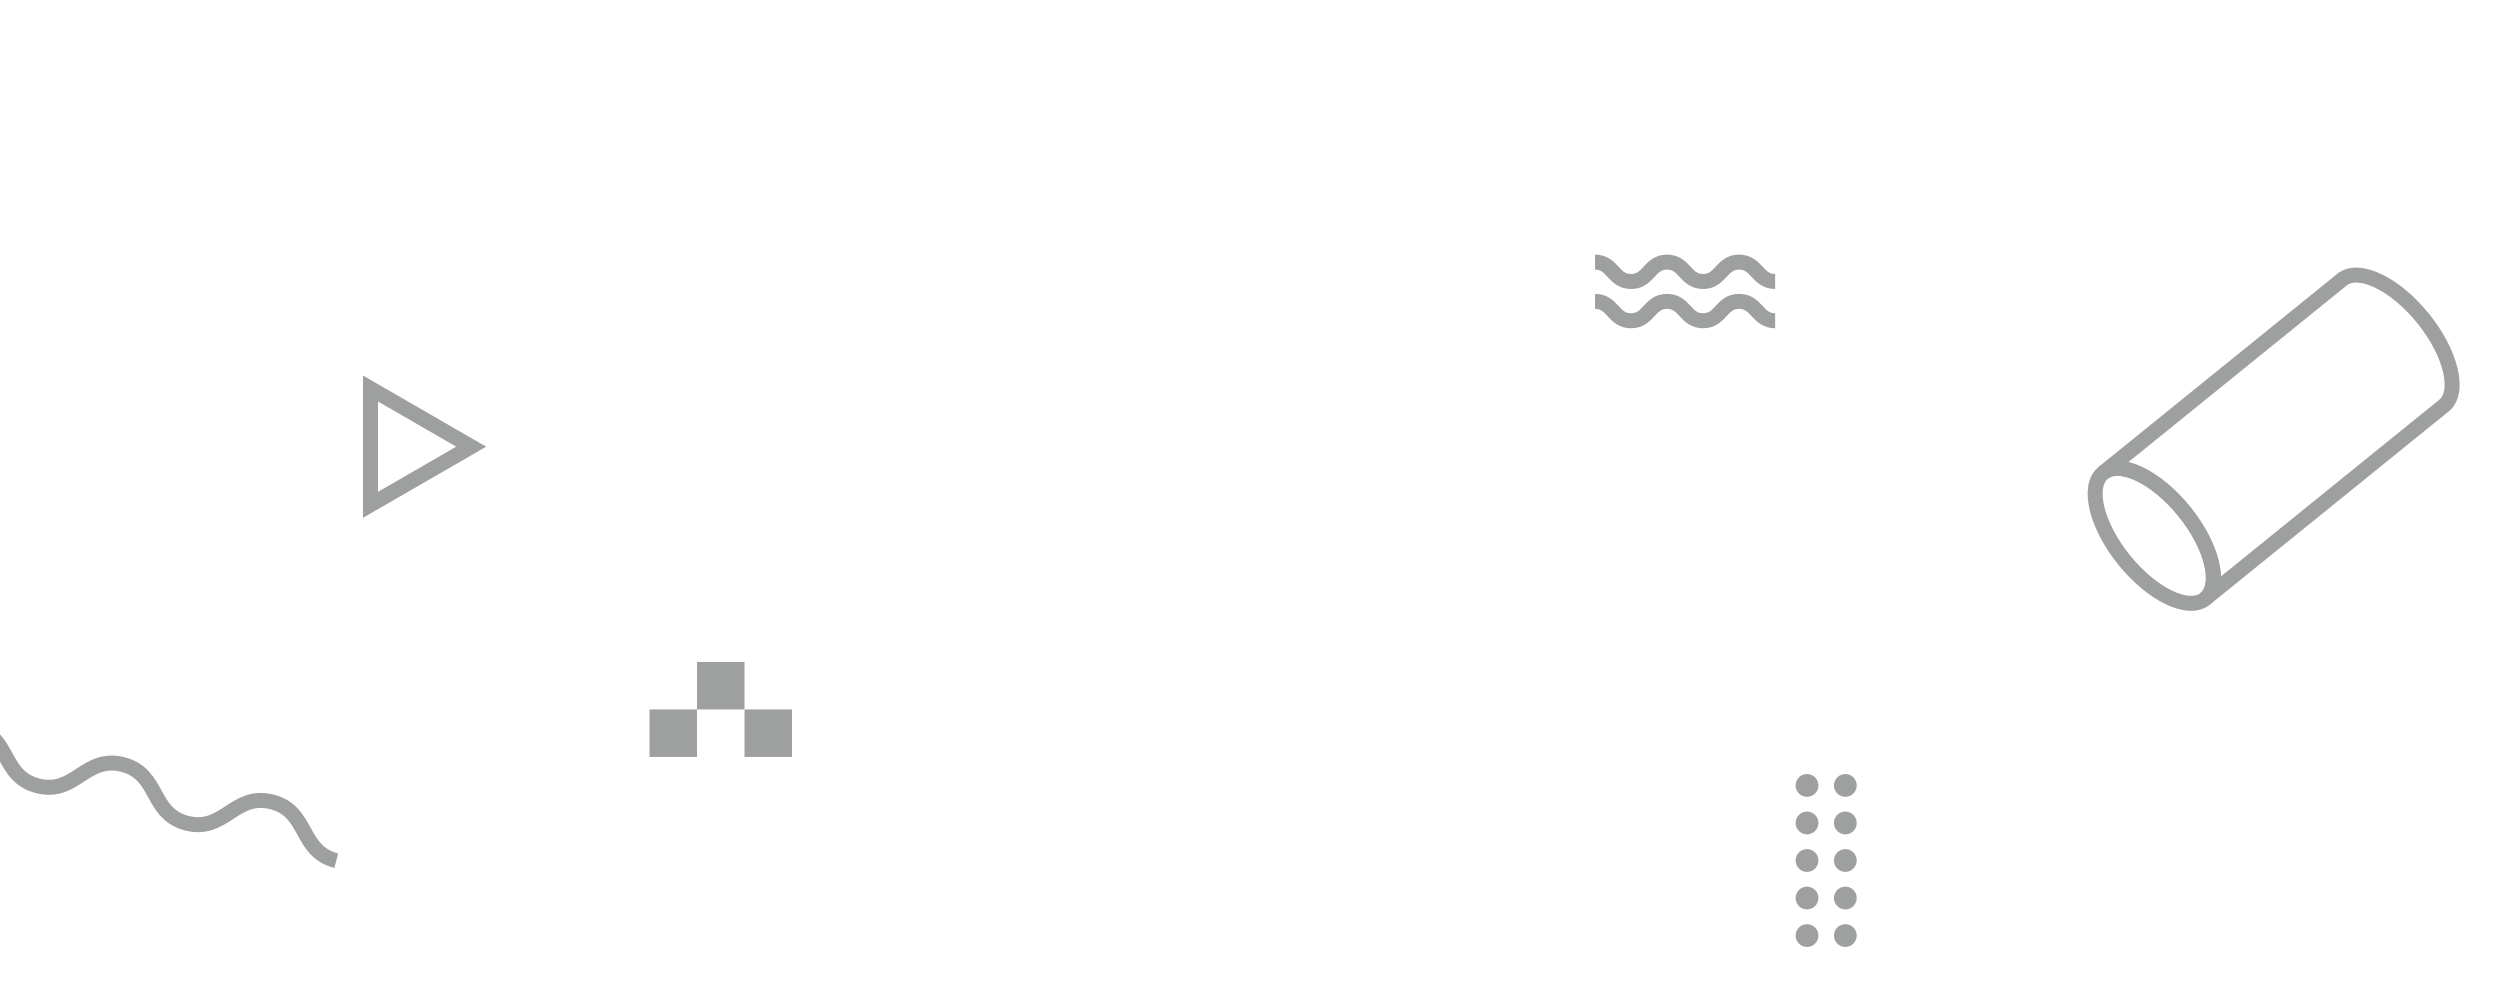
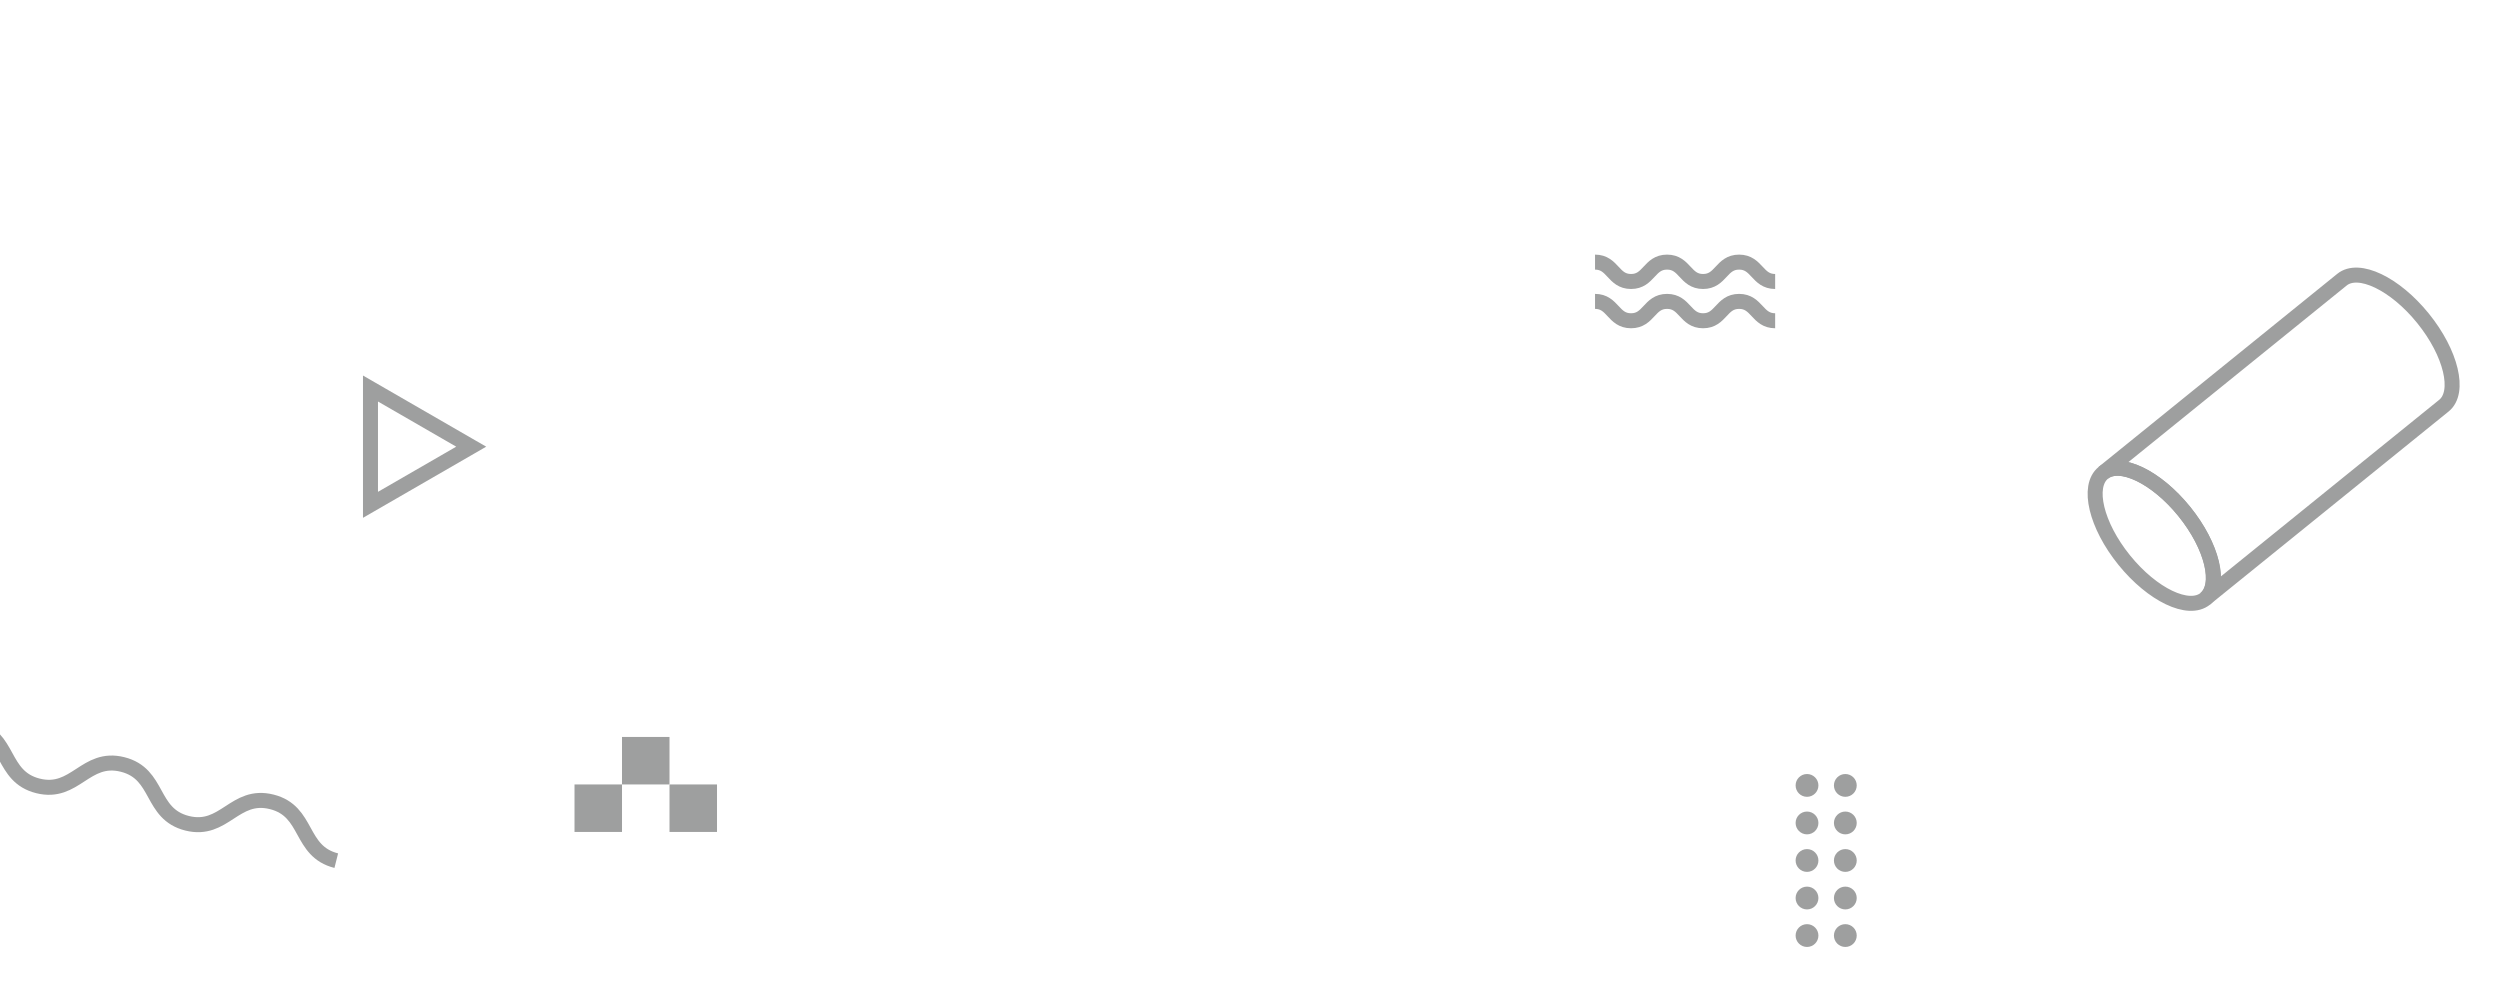
<svg xmlns="http://www.w3.org/2000/svg" width="100%" height="100%" viewBox="0 0 1000 400" version="1.1" xml:space="preserve" style="fill-rule:evenodd;clip-rule:evenodd;stroke-miterlimit:10;">
  <g transform="matrix(1,0,0,1,0,-357)">
    <g>
      <path d="M873.683,561.607C884.942,575.524 888.684,591.162 882.041,596.535L977.568,519.257C984.21,513.883 980.468,498.246 969.209,484.329C957.951,470.412 943.44,463.487 936.798,468.86L841.271,546.139C847.913,540.765 862.424,547.691 873.683,561.607Z" style="fill:none;fill-rule:nonzero;stroke:rgb(158,159,159);stroke-width:6px;" />
      <g transform="matrix(-0.6289,-0.7775,0.7775,-0.6289,959.403,1600.57)">
        <ellipse cx="861.656" cy="571.337" rx="32.412" ry="15.469" style="fill:none;stroke:rgb(158,159,159);stroke-width:6px;" />
      </g>
    </g>
    <path d="M-10.623,647.834C4.291,651.572 0.27,667.616 15.184,671.354C30.099,675.092 34.12,659.049 49.035,662.787C63.95,666.525 59.928,682.569 74.843,686.307C89.76,690.046 93.781,674.002 108.697,677.741C123.614,681.48 119.592,697.523 134.509,701.262" style="fill:none;fill-rule:nonzero;stroke:rgb(158,159,159);stroke-width:6px;" />
    <path d="M148.194,512.41L188.484,535.671L148.194,558.932L148.194,512.41Z" style="fill:none;fill-rule:nonzero;stroke:rgb(158,159,159);stroke-width:6px;" />
    <path d="M638.012,461.845C645.214,461.845 645.214,469.595 652.417,469.595C659.622,469.595 659.622,461.845 666.827,461.845C674.03,461.845 674.03,469.595 681.232,469.595C688.439,469.595 688.439,461.845 695.647,461.845C702.855,461.845 702.855,469.595 710.062,469.595" style="fill:none;fill-rule:nonzero;stroke:rgb(158,159,159);stroke-width:6px;" />
    <path d="M638.012,477.554C645.214,477.554 645.214,485.304 652.417,485.304C659.622,485.304 659.622,477.554 666.827,477.554C674.03,477.554 674.03,485.304 681.232,485.304C688.439,485.304 688.439,477.554 695.647,477.554C702.855,477.554 702.855,485.304 710.062,485.304" style="fill:none;fill-rule:nonzero;stroke:rgb(158,159,159);stroke-width:6px;" />
    <circle cx="722.804" cy="671.169" r="4.561" style="fill:rgb(158,159,159);" />
    <circle cx="738.131" cy="671.169" r="4.561" style="fill:rgb(158,159,159);" />
    <circle cx="722.804" cy="686.183" r="4.561" style="fill:rgb(158,159,159);" />
    <circle cx="738.131" cy="686.183" r="4.561" style="fill:rgb(158,159,159);" />
    <circle cx="722.804" cy="701.196" r="4.561" style="fill:rgb(158,159,159);" />
    <circle cx="738.131" cy="701.196" r="4.561" style="fill:rgb(158,159,159);" />
    <circle cx="722.804" cy="716.209" r="4.561" style="fill:rgb(158,159,159);" />
    <circle cx="738.131" cy="716.209" r="4.561" style="fill:rgb(158,159,159);" />
    <circle cx="722.804" cy="731.223" r="4.561" style="fill:rgb(158,159,159);" />
    <circle cx="738.131" cy="731.223" r="4.561" style="fill:rgb(158,159,159);" />
-     <rect x="259.803" y="640.78" width="19" height="19" style="fill:rgb(158,159,159);" />
-     <rect x="278.803" y="621.78" width="19" height="19" style="fill:rgb(158,159,159);" />
-     <rect x="297.803" y="640.78" width="19" height="19" style="fill:rgb(158,159,159);" />
+     <g transform="matrix(1,0,0,1,-30,30)">
+       <rect x="259.803" y="640.78" width="19" height="19" style="fill:rgb(158,159,159);" />
+     </g>
+     <g transform="matrix(1,0,0,1,-30,30)">
+       <rect x="278.803" y="621.78" width="19" height="19" style="fill:rgb(158,159,159);" />
+     </g>
+     <g transform="matrix(1,0,0,1,-30,30)">
+       <rect x="297.803" y="640.78" width="19" height="19" style="fill:rgb(158,159,159);" />
+     </g>
  </g>
</svg>
